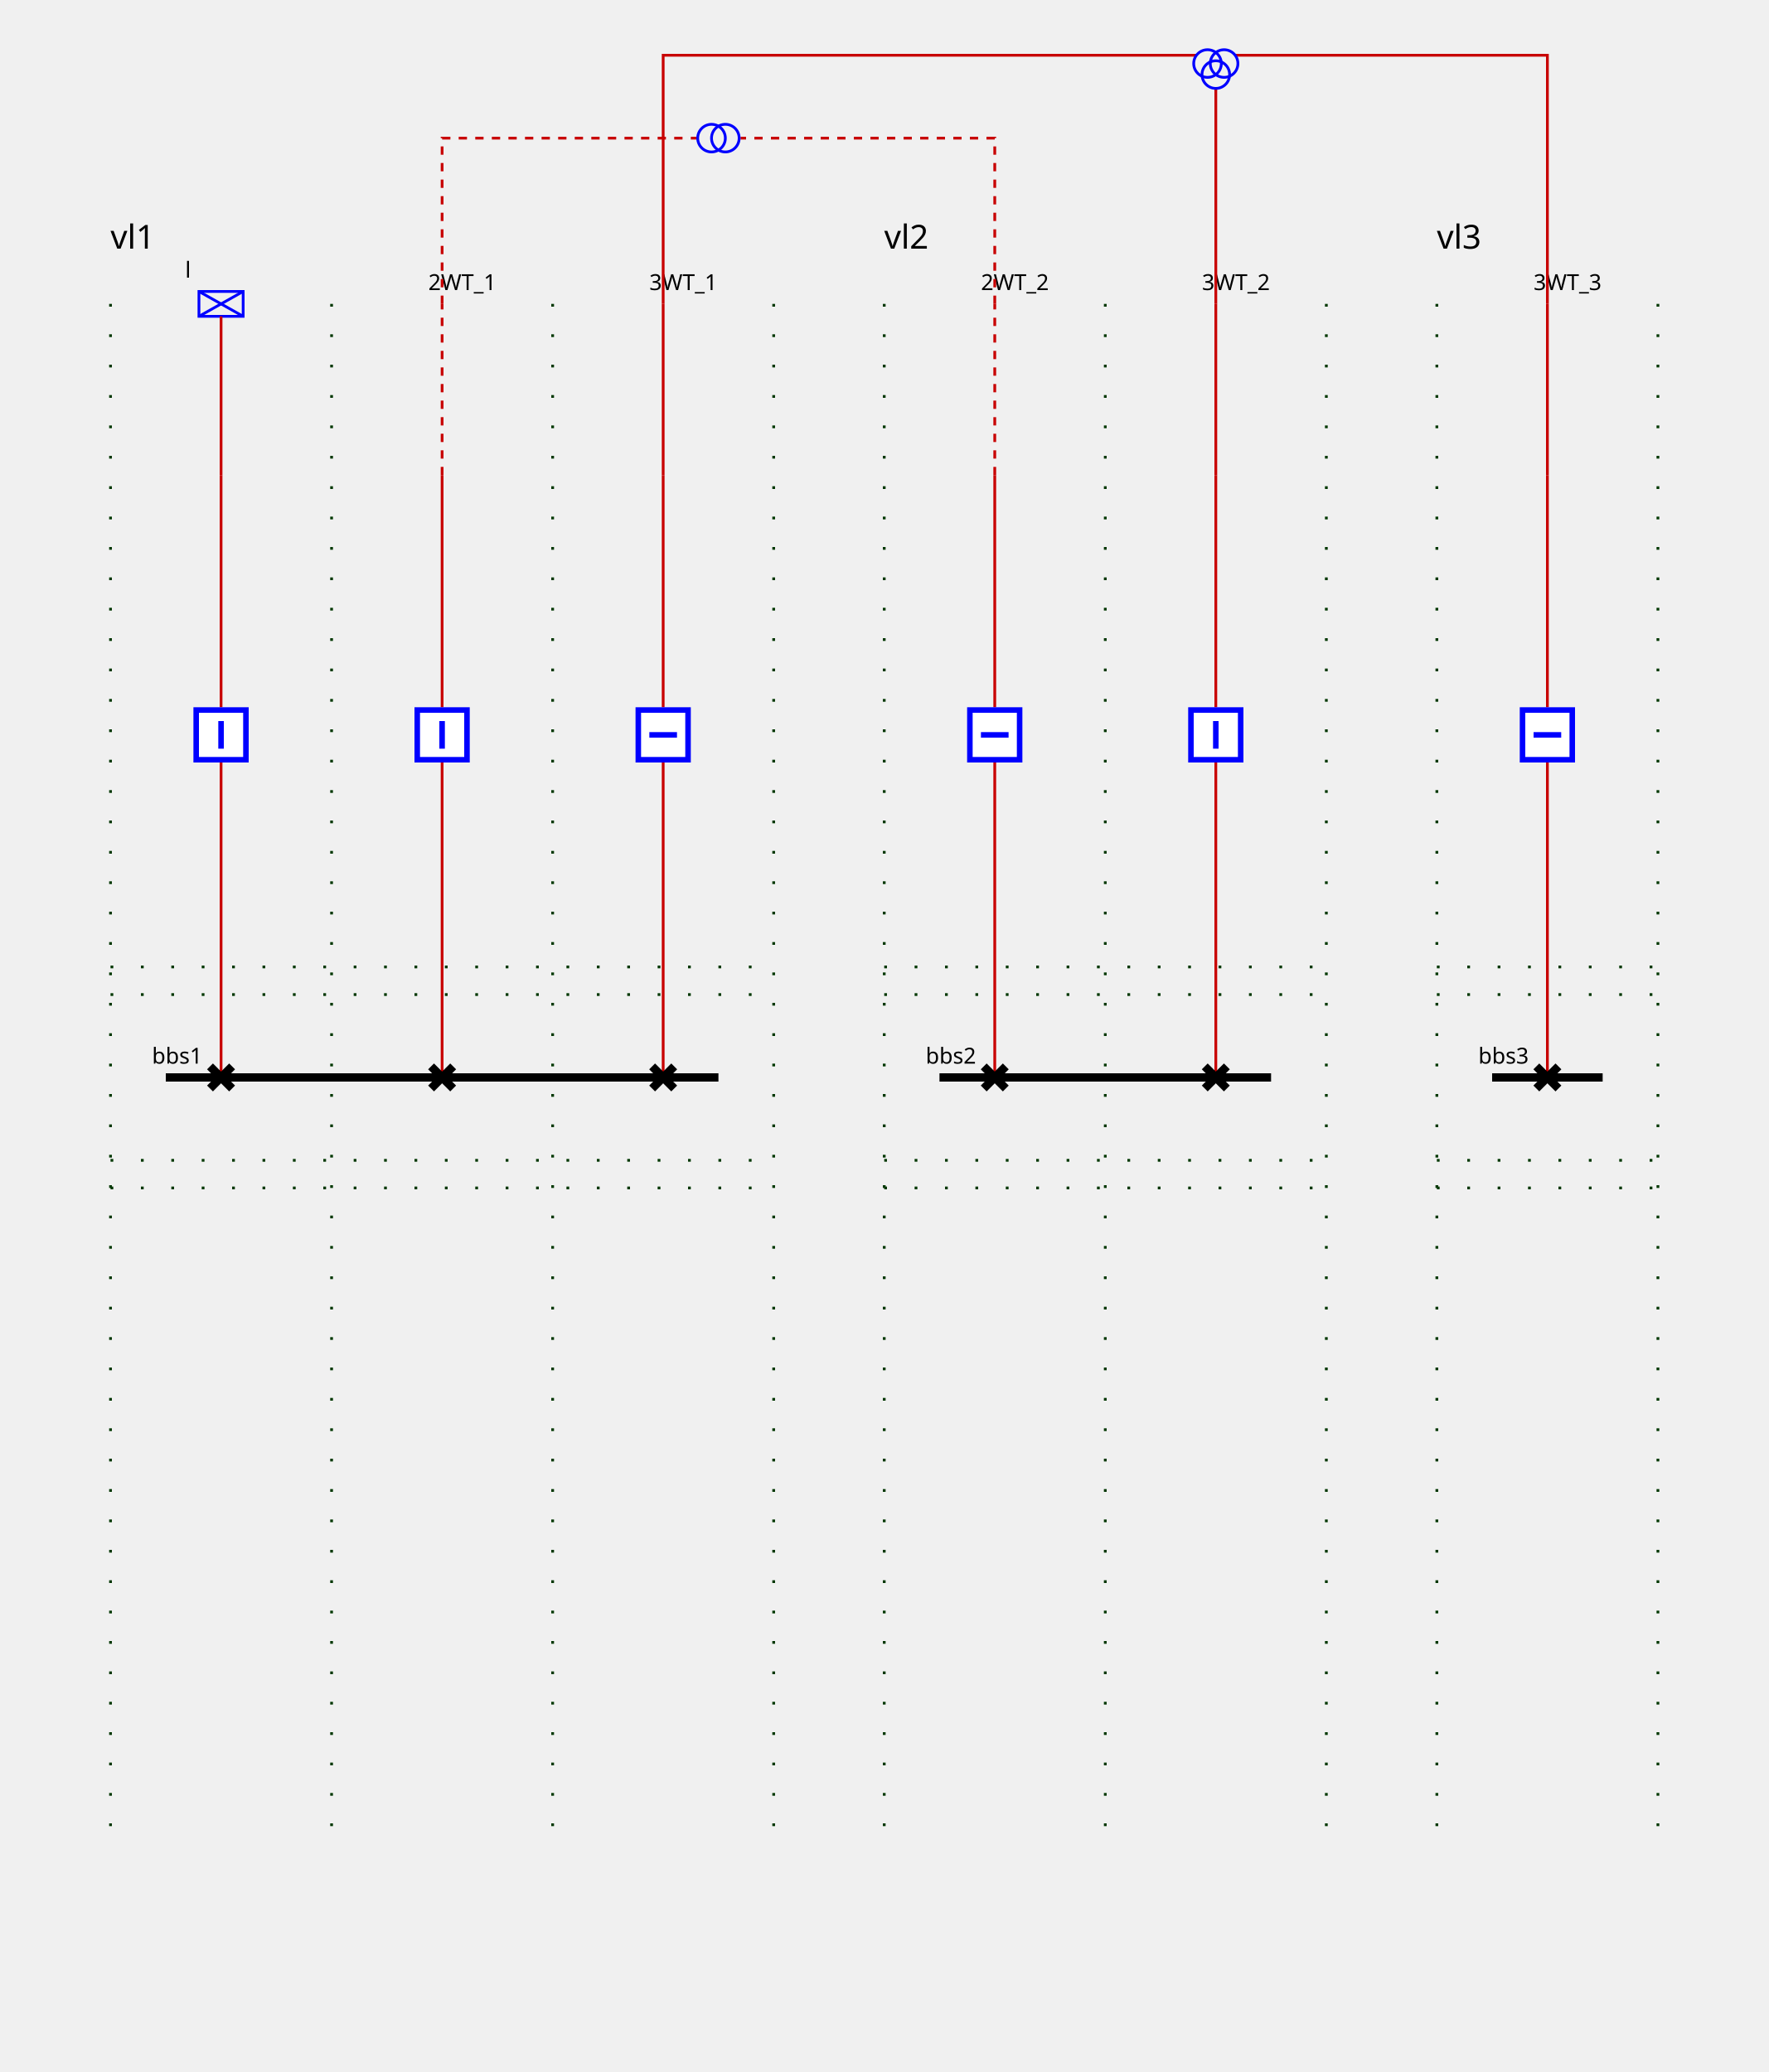
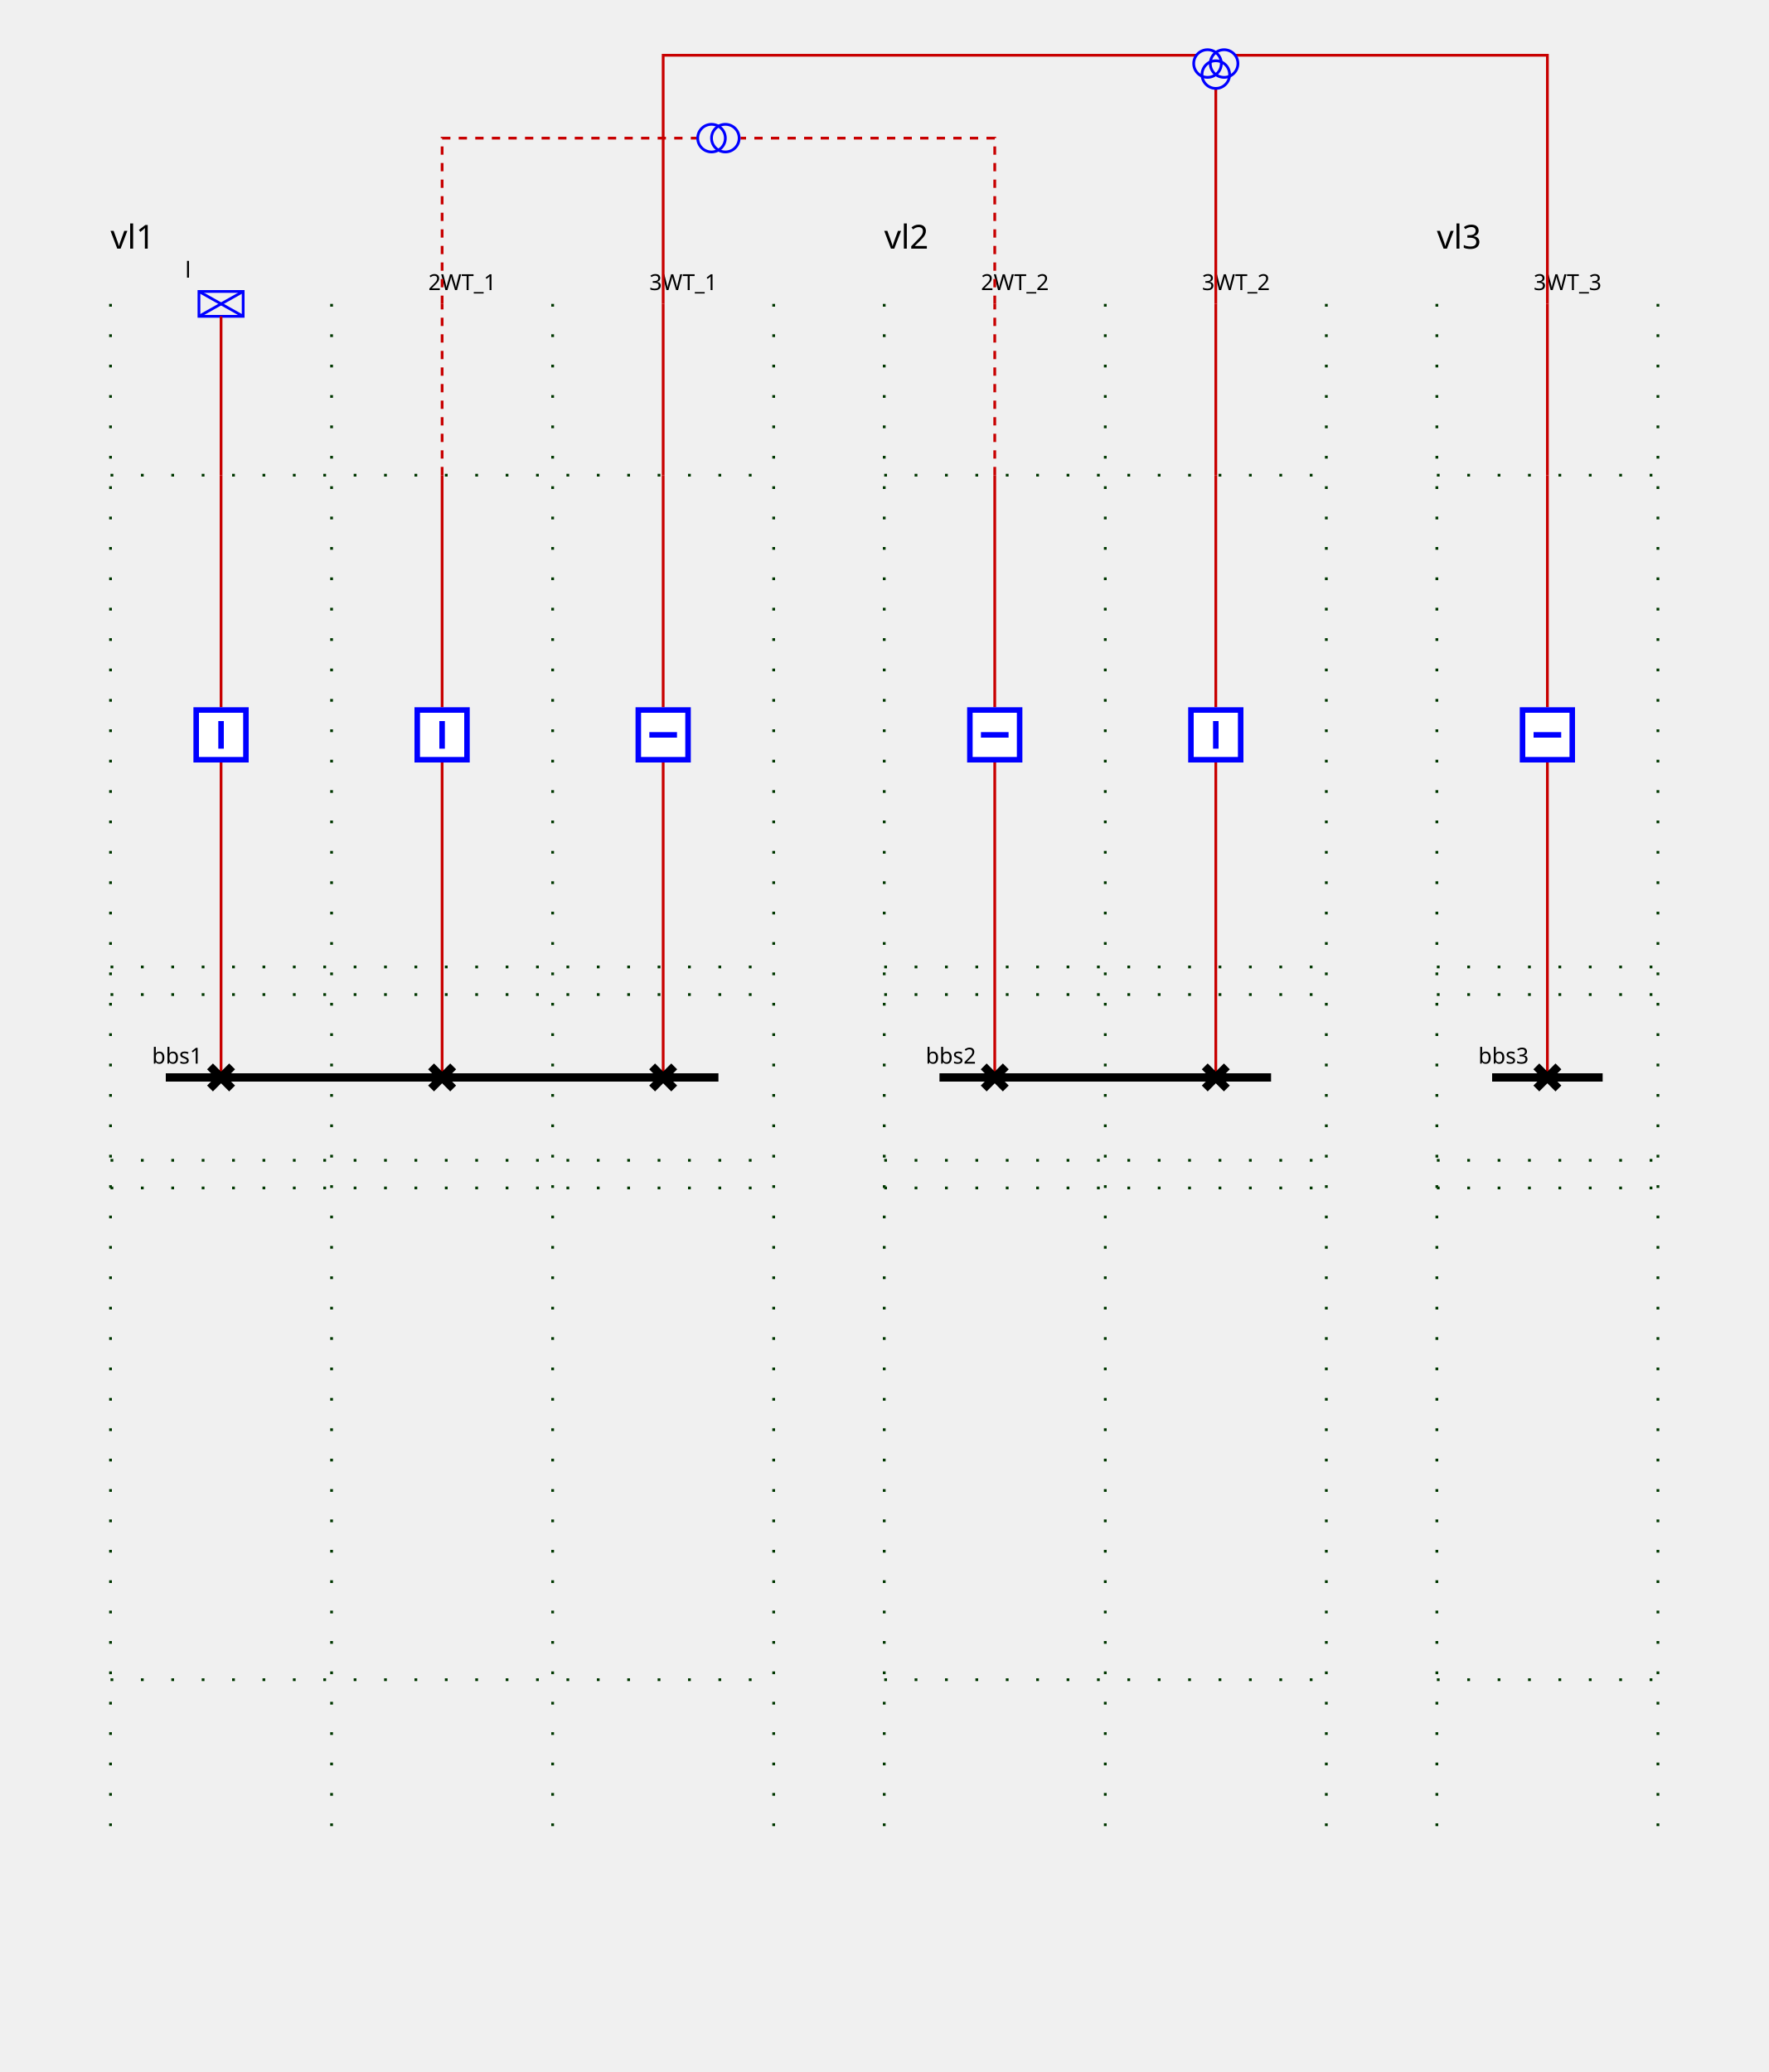
<svg xmlns="http://www.w3.org/2000/svg" height="750.0" viewBox="0 0 640.0 750.0" width="640.0">
  <style>
/* ----------------------------------------------------------------------- */
/* File: tautologies.css ------------------------------------------------- */
.sld-out .sld-arrow-in {visibility: hidden}
.sld-in .sld-arrow-out {visibility: hidden}
.sld-closed .sld-sw-open {visibility: hidden}
.sld-open .sld-sw-closed {visibility: hidden}
.sld-hidden-node {visibility: hidden}
.sld-top-feeder .sld-label {dominant-baseline: auto}
.sld-bottom-feeder .sld-label {dominant-baseline: hanging}
.sld-arrow-p .sld-label {dominant-baseline: middle}
.sld-arrow-q .sld-label {dominant-baseline: middle}
/* ----------------------------------------------------------------------- */
/* File: baseVoltages.css ------------------------------------------------ */
.sld-vl300to500 {--sld-vl-color: #ff0000}
.sld-vl180to300 {--sld-vl-color: #228b22}
.sld-vl120to180 {--sld-vl-color: #01afaf}
.sld-vl70to120 {--sld-vl-color: #cc5500}
.sld-vl50to70 {--sld-vl-color: #a020f0}
.sld-vl30to50 {--sld-vl-color: #ff8290}
.sld-vl0to30 {--sld-vl-color: #abae28}
/* ----------------------------------------------------------------------- */
/* File : highlightLineStates.css ---------------------------------------- */
.sld-feeder-disconnected {stroke: black}
.sld-feeder-connected-disconnected {stroke-dasharray: 3,3}
.sld-feeder-disconnected-connected {stroke: black; stroke-dasharray: 3,3}
/* ----------------------------------------------------------------------- */
/* File : components.css ------------------------------------------------- */
/* Stroke black */
.sld-disconnector {stroke-width: 3; stroke: black; fill: none}
/* Stroke blue */
.sld-breaker {stroke-width: 2; stroke: blue; fill:white}
/* Stroke --sld-vl-color with fallback black */
.sld-bus-connection {stroke: var(--sld-vl-color, black); stroke-width: 4; fill: none}
.sld-busbar-section {stroke: var(--sld-vl-color, black); stroke-width: 3; fill: none}
/* Stroke --sld-vl-color with fallback red */
.sld-wire {stroke: var(--sld-vl-color, #c80000); fill: none}
/* Stroke --sld-vl-color with fallback blue */
.sld-load-break-switch {stroke: var(--sld-vl-color, blue); fill: none}
.sld-load {stroke: var(--sld-vl-color, blue); fill: none}
.sld-generator {stroke: var(--sld-vl-color, blue); fill: none}
.sld-two-wt {stroke: var(--sld-vl-color, blue); fill: none}
.sld-three-wt {stroke: var(--sld-vl-color, blue); fill: none}
.sld-winding {stroke: var(--sld-vl-color, blue); fill: none}
.sld-capacitor {stroke: var(--sld-vl-color, blue); fill: none}
.sld-inductor {stroke: var(--sld-vl-color, blue); fill: none}
.sld-pst {stroke: var(--sld-vl-color, blue); fill: none}
.sld-pst-arrow {stroke: black; fill: none}
.sld-svc {stroke: var(--sld-vl-color, blue); fill: none}
.sld-vsc {stroke: var(--sld-vl-color, blue); font-size: 7.43px; fill: none}
/* Stroke none &amp; fill: --sld-vl-color */
.sld-node-infos {stroke: none; fill: var(--sld-vl-color, black)}
/* Stroke none &amp; fill: black */
.sld-label {stroke: none; fill: black; font: 8px "Verdana"}
.sld-graph-label {stroke: none; fill: black; font: 12px "Verdana"}
.sld-node {stroke: none; fill: black}
.sld-flash {stroke: none; fill: black}
.sld-lock {stroke: none; fill: black}
/* Specific */
.sld-grid {stroke: #003700; stroke-dasharray: 1,10}
.sld-arrow-p {fill:black}
.sld-arrow-q {fill:blue}
.sld-frame {fill: var(--sld-background-color, transparent)}

</style>
  <rect class="sld-frame" height="100%" width="100%" />
  <g>
    <g class="sld-grid" id="GRID_vl1">
      <line x1="40.0" x2="40.0" y1="110.0" y2="670.0" />
      <line x1="120.0" x2="120.0" y1="110.0" y2="670.0" />
      <line x1="200.0" x2="200.0" y1="110.0" y2="670.0" />
      <line x1="280.0" x2="280.0" y1="110.0" y2="670.0" />
      <line x1="40.0" x2="280.0" y1="360.0" y2="360.0" />
+       <line x1="40.0" x2="280.0" y1="350.0" y2="350.0" />
+       <line x1="40.0" x2="280.0" y1="172.0" y2="172.0" />
      <line x1="40.0" x2="280.0" y1="420.0" y2="420.0" />
-       <line x1="40.0" x2="280.0" y1="350.0" y2="350.0" />
      <line x1="40.0" x2="280.0" y1="430.0" y2="430.0" />
+       <line x1="40.0" x2="280.0" y1="608.0" y2="608.0" />
    </g>
    <g class="sld-grid" id="GRID_vl2">
      <line x1="320.0" x2="320.0" y1="110.0" y2="670.0" />
      <line x1="400.0" x2="400.0" y1="110.0" y2="670.0" />
      <line x1="480.0" x2="480.0" y1="110.0" y2="670.0" />
      <line x1="320.0" x2="480.0" y1="360.0" y2="360.0" />
+       <line x1="320.0" x2="480.0" y1="350.0" y2="350.0" />
+       <line x1="320.0" x2="480.0" y1="172.0" y2="172.0" />
      <line x1="320.0" x2="480.0" y1="420.0" y2="420.0" />
-       <line x1="320.0" x2="480.0" y1="350.0" y2="350.0" />
      <line x1="320.0" x2="480.0" y1="430.0" y2="430.0" />
+       <line x1="320.0" x2="480.0" y1="608.0" y2="608.0" />
    </g>
    <g class="sld-grid" id="GRID_vl3">
      <line x1="520.0" x2="520.0" y1="110.0" y2="670.0" />
      <line x1="600.0" x2="600.0" y1="110.0" y2="670.0" />
      <line x1="520.0" x2="600.0" y1="360.0" y2="360.0" />
+       <line x1="520.0" x2="600.0" y1="350.0" y2="350.0" />
+       <line x1="520.0" x2="600.0" y1="172.0" y2="172.0" />
      <line x1="520.0" x2="600.0" y1="420.0" y2="420.0" />
-       <line x1="520.0" x2="600.0" y1="350.0" y2="350.0" />
      <line x1="520.0" x2="600.0" y1="430.0" y2="430.0" />
+       <line x1="520.0" x2="600.0" y1="608.0" y2="608.0" />
    </g>
    <g id="LABEL_VL_vl1">
      <text class="sld-graph-label" x="40.0" y="90.0">vl1</text>
    </g>
    <g class="sld-busbar-section sld-vl300to500" id="idbbs1" transform="translate(60.0,390.0)">
      <line x1="0" x2="200.0" y1="0" y2="0" />
      <text class="sld-label" id="bbs1_NW_LABEL" x="-5.0" y="-5.0">bbs1</text>
    </g>
    <g class="cell idEXTERN_32_0" id="idEXTERN_32_0">
      <g class="sld-node sld-hidden-node sld-vl300to500" id="idINTERNAL_95_vl1_95_d" transform="translate(76.0,356.0)">
        <circle cx="4" cy="4" r="4" />
      </g>
      <g class="sld-node sld-hidden-node sld-vl300to500" id="idINTERNAL_95_vl1_95_l" transform="translate(76.0,168.0)">
        <circle cx="4" cy="4" r="4" />
      </g>
      <g class="sld-load sld-top-feeder sld-vl300to500" id="idl" transform="translate(72.0,105.5)">
        <rect height="9" width="16" />
        <line x1="0" x2="16" y1="0" y2="9" />
        <line x1="16" x2="0" y1="0" y2="9" />
        <text class="sld-label" id="l_N_LABEL" x="-5.0" y="-5.0">l</text>
      </g>
      <g class="sld-wire sld-vl300to500" id="_95_vl1_95_d_95_INTERNAL_95_vl1_95_d">
        <polyline points="80.0,390.0,80.0,360.0" />
      </g>
      <g class="sld-wire sld-vl300to500" id="_95_vl1_95_b_95_INTERNAL_95_vl1_95_d">
        <polyline points="80.0,276.0,80.0,360.0" />
      </g>
      <g class="sld-wire sld-vl300to500" id="_95_vl1_95_b_95_INTERNAL_95_vl1_95_l">
        <polyline points="80.0,256.0,80.0,172.0" />
      </g>
      <g class="sld-wire sld-vl300to500" id="_95_vl1_95_INTERNAL_95_vl1_95_l_95_l">
        <polyline points="80.0,172.0,80.0,114.5" />
      </g>
      <g class="sld-disconnector sld-closed sld-vl300to500" id="idd" transform="translate(76.0,386.0)">
        <path class="sld-sw-closed" d="M0,0 8,8 M8,0 0,8" />
        <path class="sld-sw-open" d="M8,0 0,8" />
      </g>
      <g class="sld-breaker sld-closed sld-vl300to500" id="idb" transform="translate(70.0,256.0)">
        <path class="sld-sw-closed" d="M1,1 V19 H19 V1z M10,5 V15" />
        <path class="sld-sw-open" d="M1,1 V19 H19 V1z M5,10 H15" />
      </g>
    </g>
    <g class="cell idEXTERN_32_1" id="idEXTERN_32_1">
      <g class="sld-node sld-hidden-node sld-vl300to500" id="idINTERNAL_95_vl1_95_d2WT_95_1" transform="translate(156.0,356.0)">
        <circle cx="4" cy="4" r="4" />
      </g>
      <g class="sld-node sld-hidden-node sld-vl300to500" id="idINTERNAL_95_vl1_95_2WT_95_ONE" transform="translate(156.0,168.0)">
        <circle cx="4" cy="4" r="4" />
      </g>
      <g class="sld-top-feeder sld-vl300to500" id="id2WT_95_ONE" transform="translate(160.0,110.0)">
        <text class="sld-label" id="2WT_ONE_N_LABEL" x="-5.0" y="-5.0">2WT_1</text>
      </g>
      <g class="sld-wire sld-vl300to500" id="_95_vl1_95_d2WT_95_1_95_INTERNAL_95_vl1_95_d2WT_95_1">
        <polyline points="160.0,390.0,160.0,360.0" />
      </g>
      <g class="sld-wire sld-vl300to500" id="_95_vl1_95_b2WT_95_1_95_INTERNAL_95_vl1_95_d2WT_95_1">
        <polyline points="160.0,276.0,160.0,360.0" />
      </g>
      <g class="sld-wire sld-vl300to500" id="_95_vl1_95_b2WT_95_1_95_INTERNAL_95_vl1_95_2WT_95_ONE">
        <polyline points="160.0,256.0,160.0,172.0" />
      </g>
      <g class="sld-wire sld-vl300to500 sld-feeder-connected-disconnected" id="_95_vl1_95_INTERNAL_95_vl1_95_2WT_95_ONE_95_2WT_95_ONE">
        <polyline points="160.0,172.0,160.0,110.0" />
      </g>
      <g class="sld-disconnector sld-closed sld-vl300to500" id="idd2WT_95_1" transform="translate(156.0,386.0)">
        <path class="sld-sw-closed" d="M0,0 8,8 M8,0 0,8" />
        <path class="sld-sw-open" d="M8,0 0,8" />
      </g>
      <g class="sld-breaker sld-closed sld-vl300to500" id="idb2WT_95_1" transform="translate(150.0,256.0)">
        <path class="sld-sw-closed" d="M1,1 V19 H19 V1z M10,5 V15" />
        <path class="sld-sw-open" d="M1,1 V19 H19 V1z M5,10 H15" />
      </g>
    </g>
    <g class="cell idEXTERN_32_2" id="idEXTERN_32_2">
      <g class="sld-node sld-hidden-node sld-vl300to500" id="idINTERNAL_95_vl1_95_d3WT_95_1" transform="translate(236.0,356.0)">
        <circle cx="4" cy="4" r="4" />
      </g>
      <g class="sld-node sld-hidden-node sld-vl300to500" id="idINTERNAL_95_vl1_95_3WT_95_ONE" transform="translate(236.0,168.0)">
        <circle cx="4" cy="4" r="4" />
      </g>
      <g class="sld-top-feeder sld-vl300to500" id="id3WT_95_ONE" transform="translate(240.0,110.0)">
        <text class="sld-label" id="3WT_ONE_N_LABEL" x="-5.0" y="-5.0">3WT_1</text>
      </g>
      <g class="sld-wire sld-vl300to500" id="_95_vl1_95_d3WT_95_1_95_INTERNAL_95_vl1_95_d3WT_95_1">
        <polyline points="240.0,390.0,240.0,360.0" />
      </g>
      <g class="sld-wire sld-vl300to500" id="_95_vl1_95_b3WT_95_1_95_INTERNAL_95_vl1_95_d3WT_95_1">
        <polyline points="240.0,276.0,240.0,360.0" />
      </g>
      <g class="sld-wire sld-vl300to500" id="_95_vl1_95_b3WT_95_1_95_INTERNAL_95_vl1_95_3WT_95_ONE">
        <polyline points="240.0,256.0,240.0,172.0" />
      </g>
      <g class="sld-wire sld-vl300to500 sld-feeder-disconnected" id="_95_vl1_95_INTERNAL_95_vl1_95_3WT_95_ONE_95_3WT_95_ONE">
        <polyline points="240.0,172.0,240.0,110.0" />
      </g>
      <g class="sld-disconnector sld-closed sld-vl300to500" id="idd3WT_95_1" transform="translate(236.0,386.0)">
        <path class="sld-sw-closed" d="M0,0 8,8 M8,0 0,8" />
        <path class="sld-sw-open" d="M8,0 0,8" />
      </g>
      <g class="sld-breaker sld-open sld-vl300to500" id="idb3WT_95_1" transform="translate(230.0,256.0)">
        <path class="sld-sw-closed" d="M1,1 V19 H19 V1z M10,5 V15" />
        <path class="sld-sw-open" d="M1,1 V19 H19 V1z M5,10 H15" />
      </g>
    </g>
    <g id="LABEL_VL_vl2">
      <text class="sld-graph-label" x="320.0" y="90.0">vl2</text>
    </g>
    <g class="sld-busbar-section sld-vl180to300" id="idbbs2" transform="translate(340.0,390.0)">
      <line x1="0" x2="120.0" y1="0" y2="0" />
      <text class="sld-label" id="bbs2_NW_LABEL" x="-5.0" y="-5.0">bbs2</text>
    </g>
    <g class="cell idEXTERN_32_0" id="idEXTERN_32_0">
      <g class="sld-node sld-hidden-node sld-vl180to300" id="idINTERNAL_95_vl2_95_d2WT_95_2" transform="translate(356.0,356.0)">
        <circle cx="4" cy="4" r="4" />
      </g>
      <g class="sld-node sld-hidden-node sld-vl180to300" id="idINTERNAL_95_vl2_95_2WT_95_TWO" transform="translate(356.0,168.0)">
        <circle cx="4" cy="4" r="4" />
      </g>
      <g class="sld-top-feeder sld-vl180to300" id="id2WT_95_TWO" transform="translate(360.0,110.0)">
        <text class="sld-label" id="2WT_TWO_N_LABEL" x="-5.0" y="-5.0">2WT_2</text>
      </g>
      <g class="sld-wire sld-vl180to300" id="_95_vl2_95_d2WT_95_2_95_INTERNAL_95_vl2_95_d2WT_95_2">
        <polyline points="360.0,390.0,360.0,360.0" />
      </g>
      <g class="sld-wire sld-vl180to300" id="_95_vl2_95_b2WT_95_2_95_INTERNAL_95_vl2_95_d2WT_95_2">
        <polyline points="360.0,276.0,360.0,360.0" />
      </g>
      <g class="sld-wire sld-vl180to300" id="_95_vl2_95_b2WT_95_2_95_INTERNAL_95_vl2_95_2WT_95_TWO">
        <polyline points="360.0,256.0,360.0,172.0" />
      </g>
      <g class="sld-wire sld-vl180to300 sld-feeder-disconnected-connected" id="_95_vl2_95_INTERNAL_95_vl2_95_2WT_95_TWO_95_2WT_95_TWO">
        <polyline points="360.0,172.0,360.0,110.0" />
      </g>
      <g class="sld-disconnector sld-closed sld-vl180to300" id="idd2WT_95_2" transform="translate(356.0,386.0)">
        <path class="sld-sw-closed" d="M0,0 8,8 M8,0 0,8" />
        <path class="sld-sw-open" d="M8,0 0,8" />
      </g>
      <g class="sld-breaker sld-open sld-vl180to300" id="idb2WT_95_2" transform="translate(350.0,256.0)">
        <path class="sld-sw-closed" d="M1,1 V19 H19 V1z M10,5 V15" />
        <path class="sld-sw-open" d="M1,1 V19 H19 V1z M5,10 H15" />
      </g>
    </g>
    <g class="cell idEXTERN_32_1" id="idEXTERN_32_1">
      <g class="sld-node sld-hidden-node sld-vl180to300" id="idINTERNAL_95_vl2_95_d3WT_95_2" transform="translate(436.0,356.0)">
        <circle cx="4" cy="4" r="4" />
      </g>
      <g class="sld-node sld-hidden-node sld-vl180to300" id="idINTERNAL_95_vl2_95_3WT_95_TWO" transform="translate(436.0,168.0)">
        <circle cx="4" cy="4" r="4" />
      </g>
      <g class="sld-top-feeder sld-vl180to300" id="id3WT_95_TWO" transform="translate(440.0,110.0)">
        <text class="sld-label" id="3WT_TWO_N_LABEL" x="-5.0" y="-5.0">3WT_2</text>
      </g>
      <g class="sld-wire sld-vl180to300" id="_95_vl2_95_d3WT_95_2_95_INTERNAL_95_vl2_95_d3WT_95_2">
        <polyline points="440.0,390.0,440.0,360.0" />
      </g>
      <g class="sld-wire sld-vl180to300" id="_95_vl2_95_b3WT_95_2_95_INTERNAL_95_vl2_95_d3WT_95_2">
        <polyline points="440.0,276.0,440.0,360.0" />
      </g>
      <g class="sld-wire sld-vl180to300" id="_95_vl2_95_b3WT_95_2_95_INTERNAL_95_vl2_95_3WT_95_TWO">
        <polyline points="440.0,256.0,440.0,172.0" />
      </g>
      <g class="sld-wire sld-vl180to300" id="_95_vl2_95_INTERNAL_95_vl2_95_3WT_95_TWO_95_3WT_95_TWO">
        <polyline points="440.0,172.0,440.0,110.0" />
      </g>
      <g class="sld-disconnector sld-closed sld-vl180to300" id="idd3WT_95_2" transform="translate(436.0,386.0)">
        <path class="sld-sw-closed" d="M0,0 8,8 M8,0 0,8" />
        <path class="sld-sw-open" d="M8,0 0,8" />
      </g>
      <g class="sld-breaker sld-closed sld-vl180to300" id="idb3WT_95_2" transform="translate(430.0,256.0)">
        <path class="sld-sw-closed" d="M1,1 V19 H19 V1z M10,5 V15" />
        <path class="sld-sw-open" d="M1,1 V19 H19 V1z M5,10 H15" />
      </g>
    </g>
    <g id="LABEL_VL_vl3">
      <text class="sld-graph-label" x="520.0" y="90.0">vl3</text>
    </g>
    <g class="sld-busbar-section sld-vl50to70" id="idbbs3" transform="translate(540.0,390.0)">
      <line x1="0" x2="40.0" y1="0" y2="0" />
      <text class="sld-label" id="bbs3_NW_LABEL" x="-5.0" y="-5.0">bbs3</text>
    </g>
    <g class="cell idEXTERN_32_0" id="idEXTERN_32_0">
      <g class="sld-node sld-hidden-node sld-vl50to70" id="idINTERNAL_95_vl3_95_d3WT_95_3" transform="translate(556.0,356.0)">
        <circle cx="4" cy="4" r="4" />
      </g>
      <g class="sld-node sld-hidden-node sld-vl50to70" id="idINTERNAL_95_vl3_95_3WT_95_THREE" transform="translate(556.0,168.0)">
        <circle cx="4" cy="4" r="4" />
      </g>
      <g class="sld-top-feeder sld-vl50to70" id="id3WT_95_THREE" transform="translate(560.0,110.0)">
        <text class="sld-label" id="3WT_THREE_N_LABEL" x="-5.0" y="-5.0">3WT_3</text>
      </g>
      <g class="sld-wire sld-vl50to70" id="_95_vl3_95_d3WT_95_3_95_INTERNAL_95_vl3_95_d3WT_95_3">
        <polyline points="560.0,390.0,560.0,360.0" />
      </g>
      <g class="sld-wire sld-vl50to70" id="_95_vl3_95_b3WT_95_3_95_INTERNAL_95_vl3_95_d3WT_95_3">
        <polyline points="560.0,276.0,560.0,360.0" />
      </g>
      <g class="sld-wire sld-vl50to70" id="_95_vl3_95_b3WT_95_3_95_INTERNAL_95_vl3_95_3WT_95_THREE">
        <polyline points="560.0,256.0,560.0,172.0" />
      </g>
      <g class="sld-wire sld-vl50to70 sld-feeder-disconnected" id="_95_vl3_95_INTERNAL_95_vl3_95_3WT_95_THREE_95_3WT_95_THREE">
        <polyline points="560.0,172.0,560.0,110.0" />
      </g>
      <g class="sld-disconnector sld-closed sld-vl50to70" id="idd3WT_95_3" transform="translate(556.0,386.0)">
        <path class="sld-sw-closed" d="M0,0 8,8 M8,0 0,8" />
        <path class="sld-sw-open" d="M8,0 0,8" />
      </g>
      <g class="sld-breaker sld-open sld-vl50to70" id="idb3WT_95_3" transform="translate(550.0,256.0)">
        <path class="sld-sw-closed" d="M1,1 V19 H19 V1z M10,5 V15" />
        <path class="sld-sw-open" d="M1,1 V19 H19 V1z M5,10 H15" />
      </g>
    </g>
    <g class="sld-wire sld-vl300to500 sld-feeder-connected-disconnected" id="idEDGE_95_2WT_95_ONE">
      <polyline points="160.0,110.0,160.0,50.0,252.0,50.0" />
    </g>
    <g class="sld-wire sld-vl180to300 sld-feeder-disconnected-connected" id="idEDGE_95_2WT_95_TWO">
      <polyline points="360.0,110.0,360.0,50.0,268.0,50.0" />
    </g>
    <g class="sld-wire sld-vl300to500 sld-feeder-disconnected" id="idEDGE_95_3WT_95_ONE">
      <polyline points="240.0,110.0,240.0,20.0,433.0,20.0" />
    </g>
    <g class="sld-wire sld-vl180to300" id="idEDGE_95_3WT_95_TWO">
      <polyline points="440.0,110.0,440.0,32.0" />
    </g>
    <g class="sld-wire sld-vl50to70 sld-feeder-disconnected" id="idEDGE_95_3WT_95_THREE">
      <polyline points="560.0,110.0,560.0,20.0,447.0,20.0" />
    </g>
    <g class="sld-two-wt" id="id2WT" transform="translate(255.0,42.5)">
      <circle class="sld-vl180to300 sld-winding" cx="5" cy="10" r="5" transform="rotate(270.0,5.0,7.5)" />
      <circle class="sld-vl300to500 sld-winding" cx="5" cy="5" r="5" transform="rotate(270.0,5.0,7.5)" />
    </g>
    <g class="sld-three-wt" id="id3WT" transform="translate(432.0,8.0)">
      <circle class="sld-vl300to500 sld-winding" cx="5" cy="15" r="5" />
      <circle class="sld-vl50to70 sld-winding" cx="11" cy="15" r="5" />
      <circle class="sld-vl180to300 sld-winding" cx="8" cy="19" r="5" />
    </g>
  </g>
</svg>
